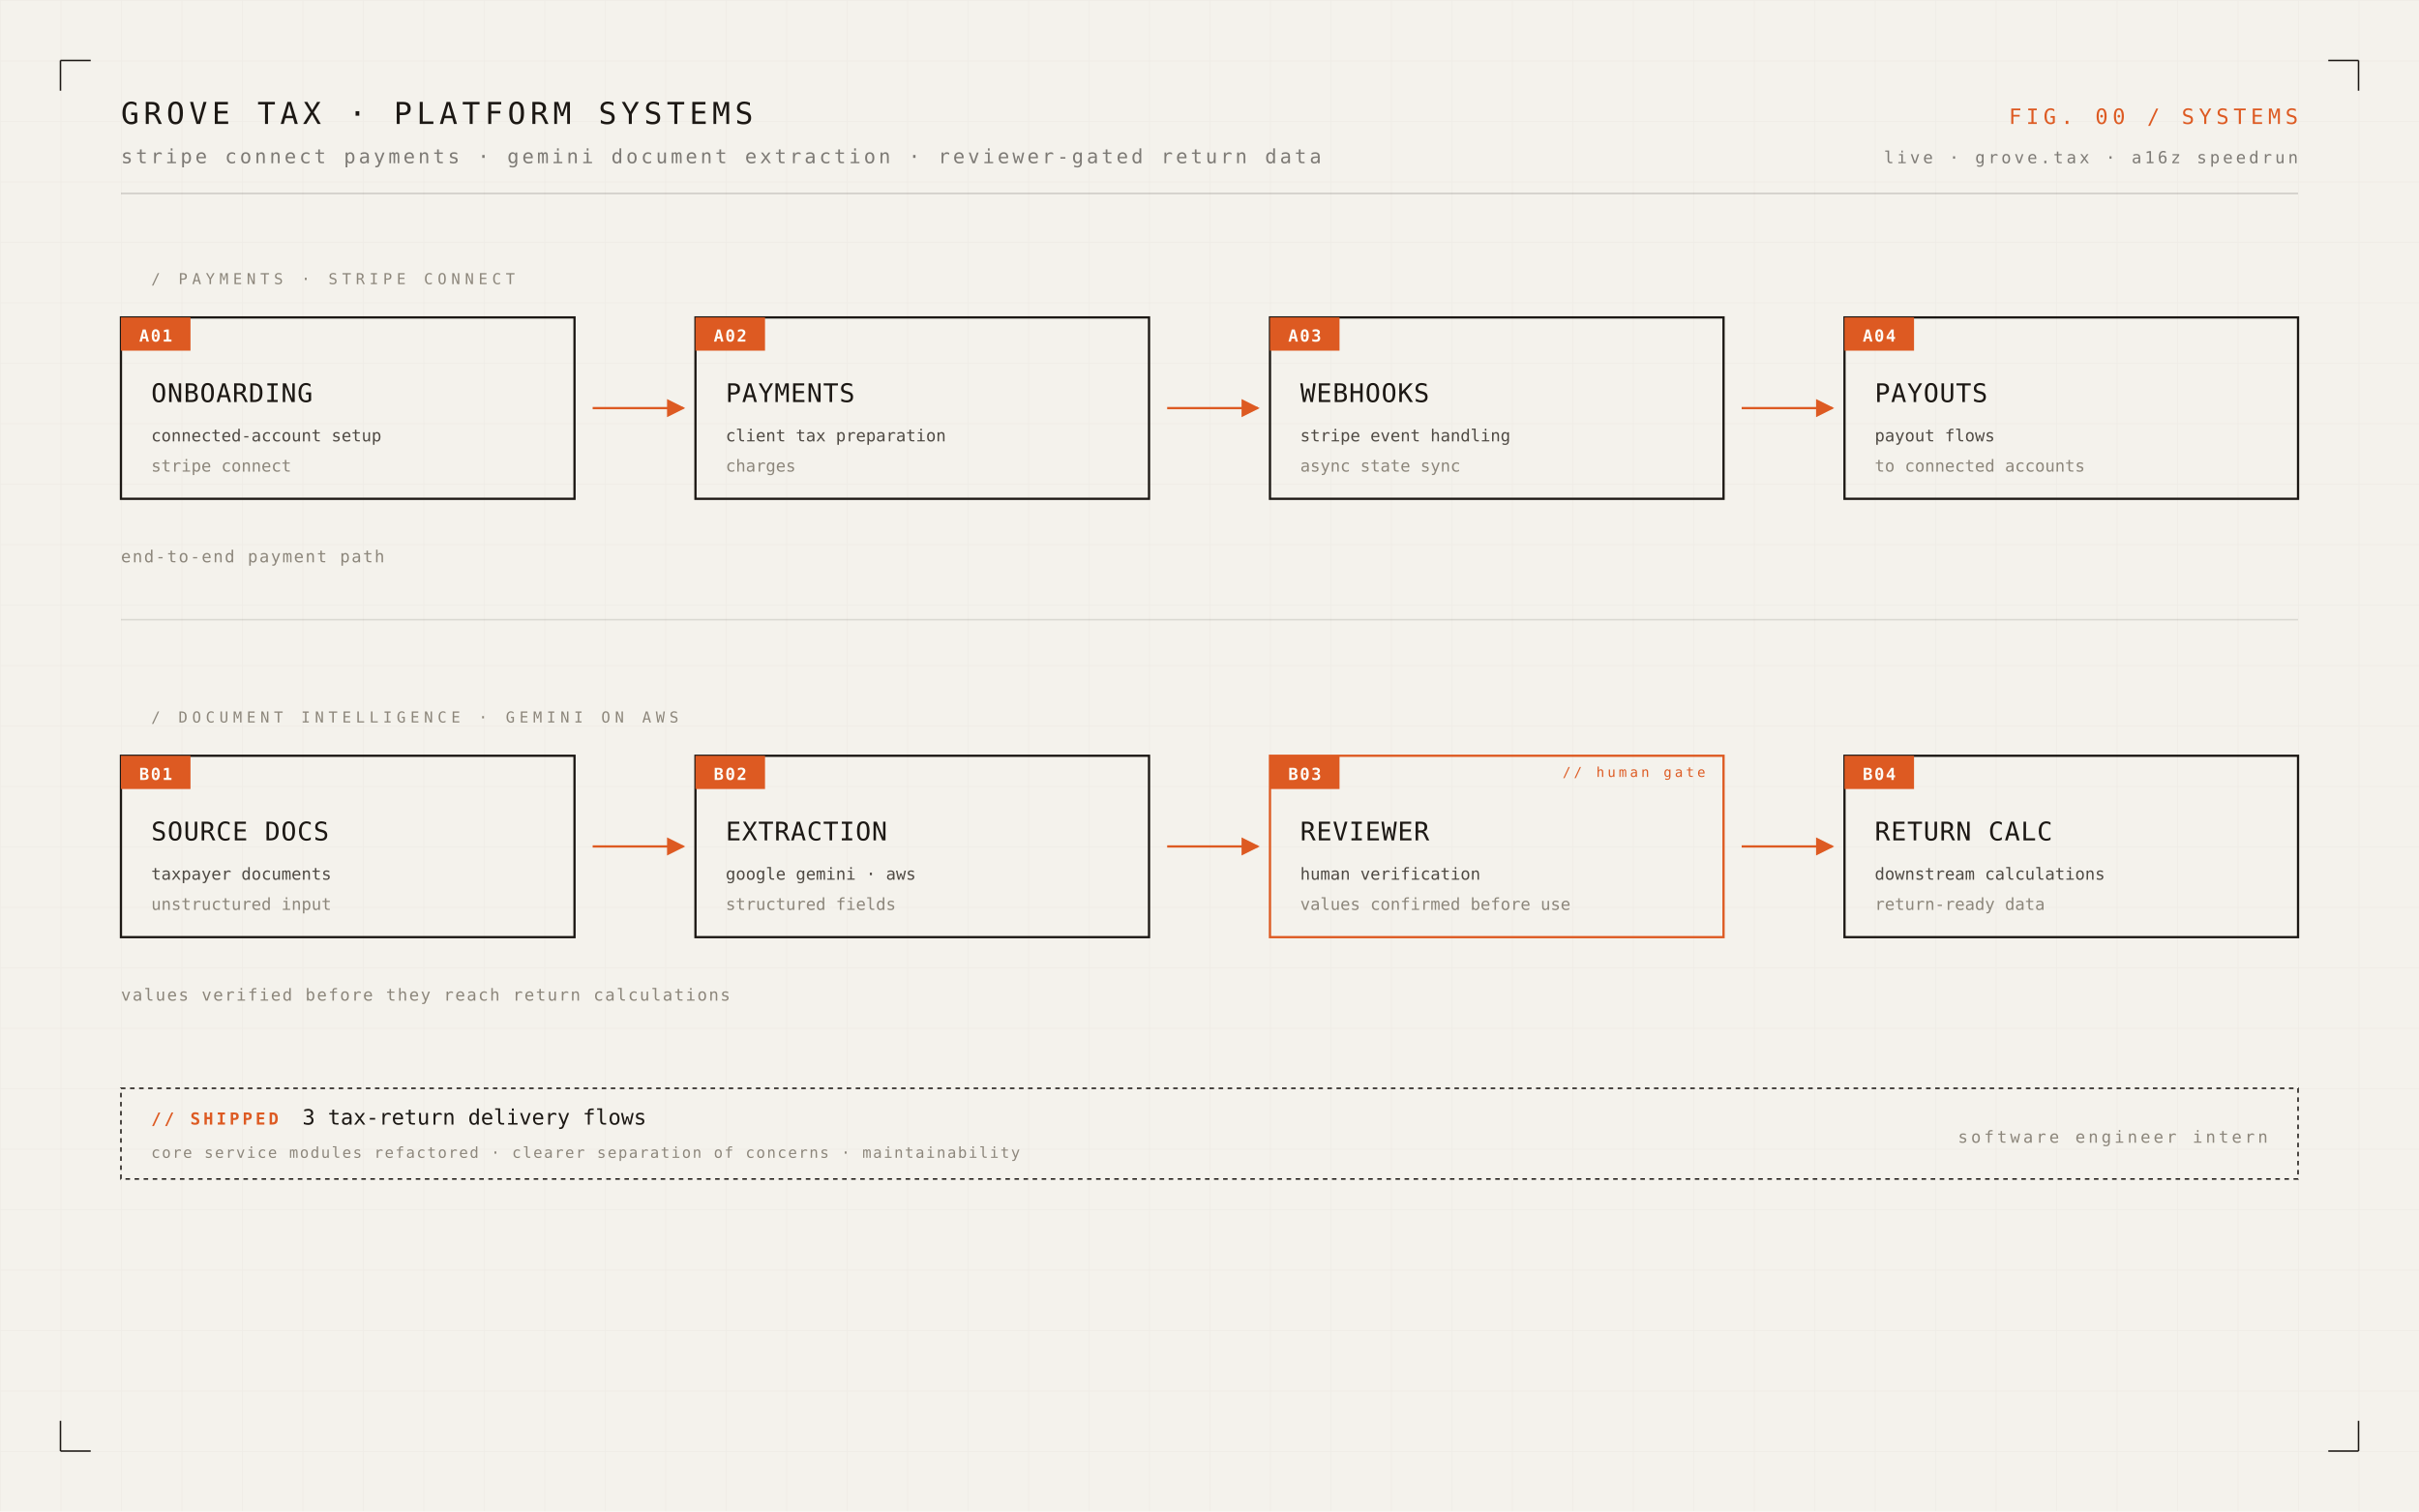
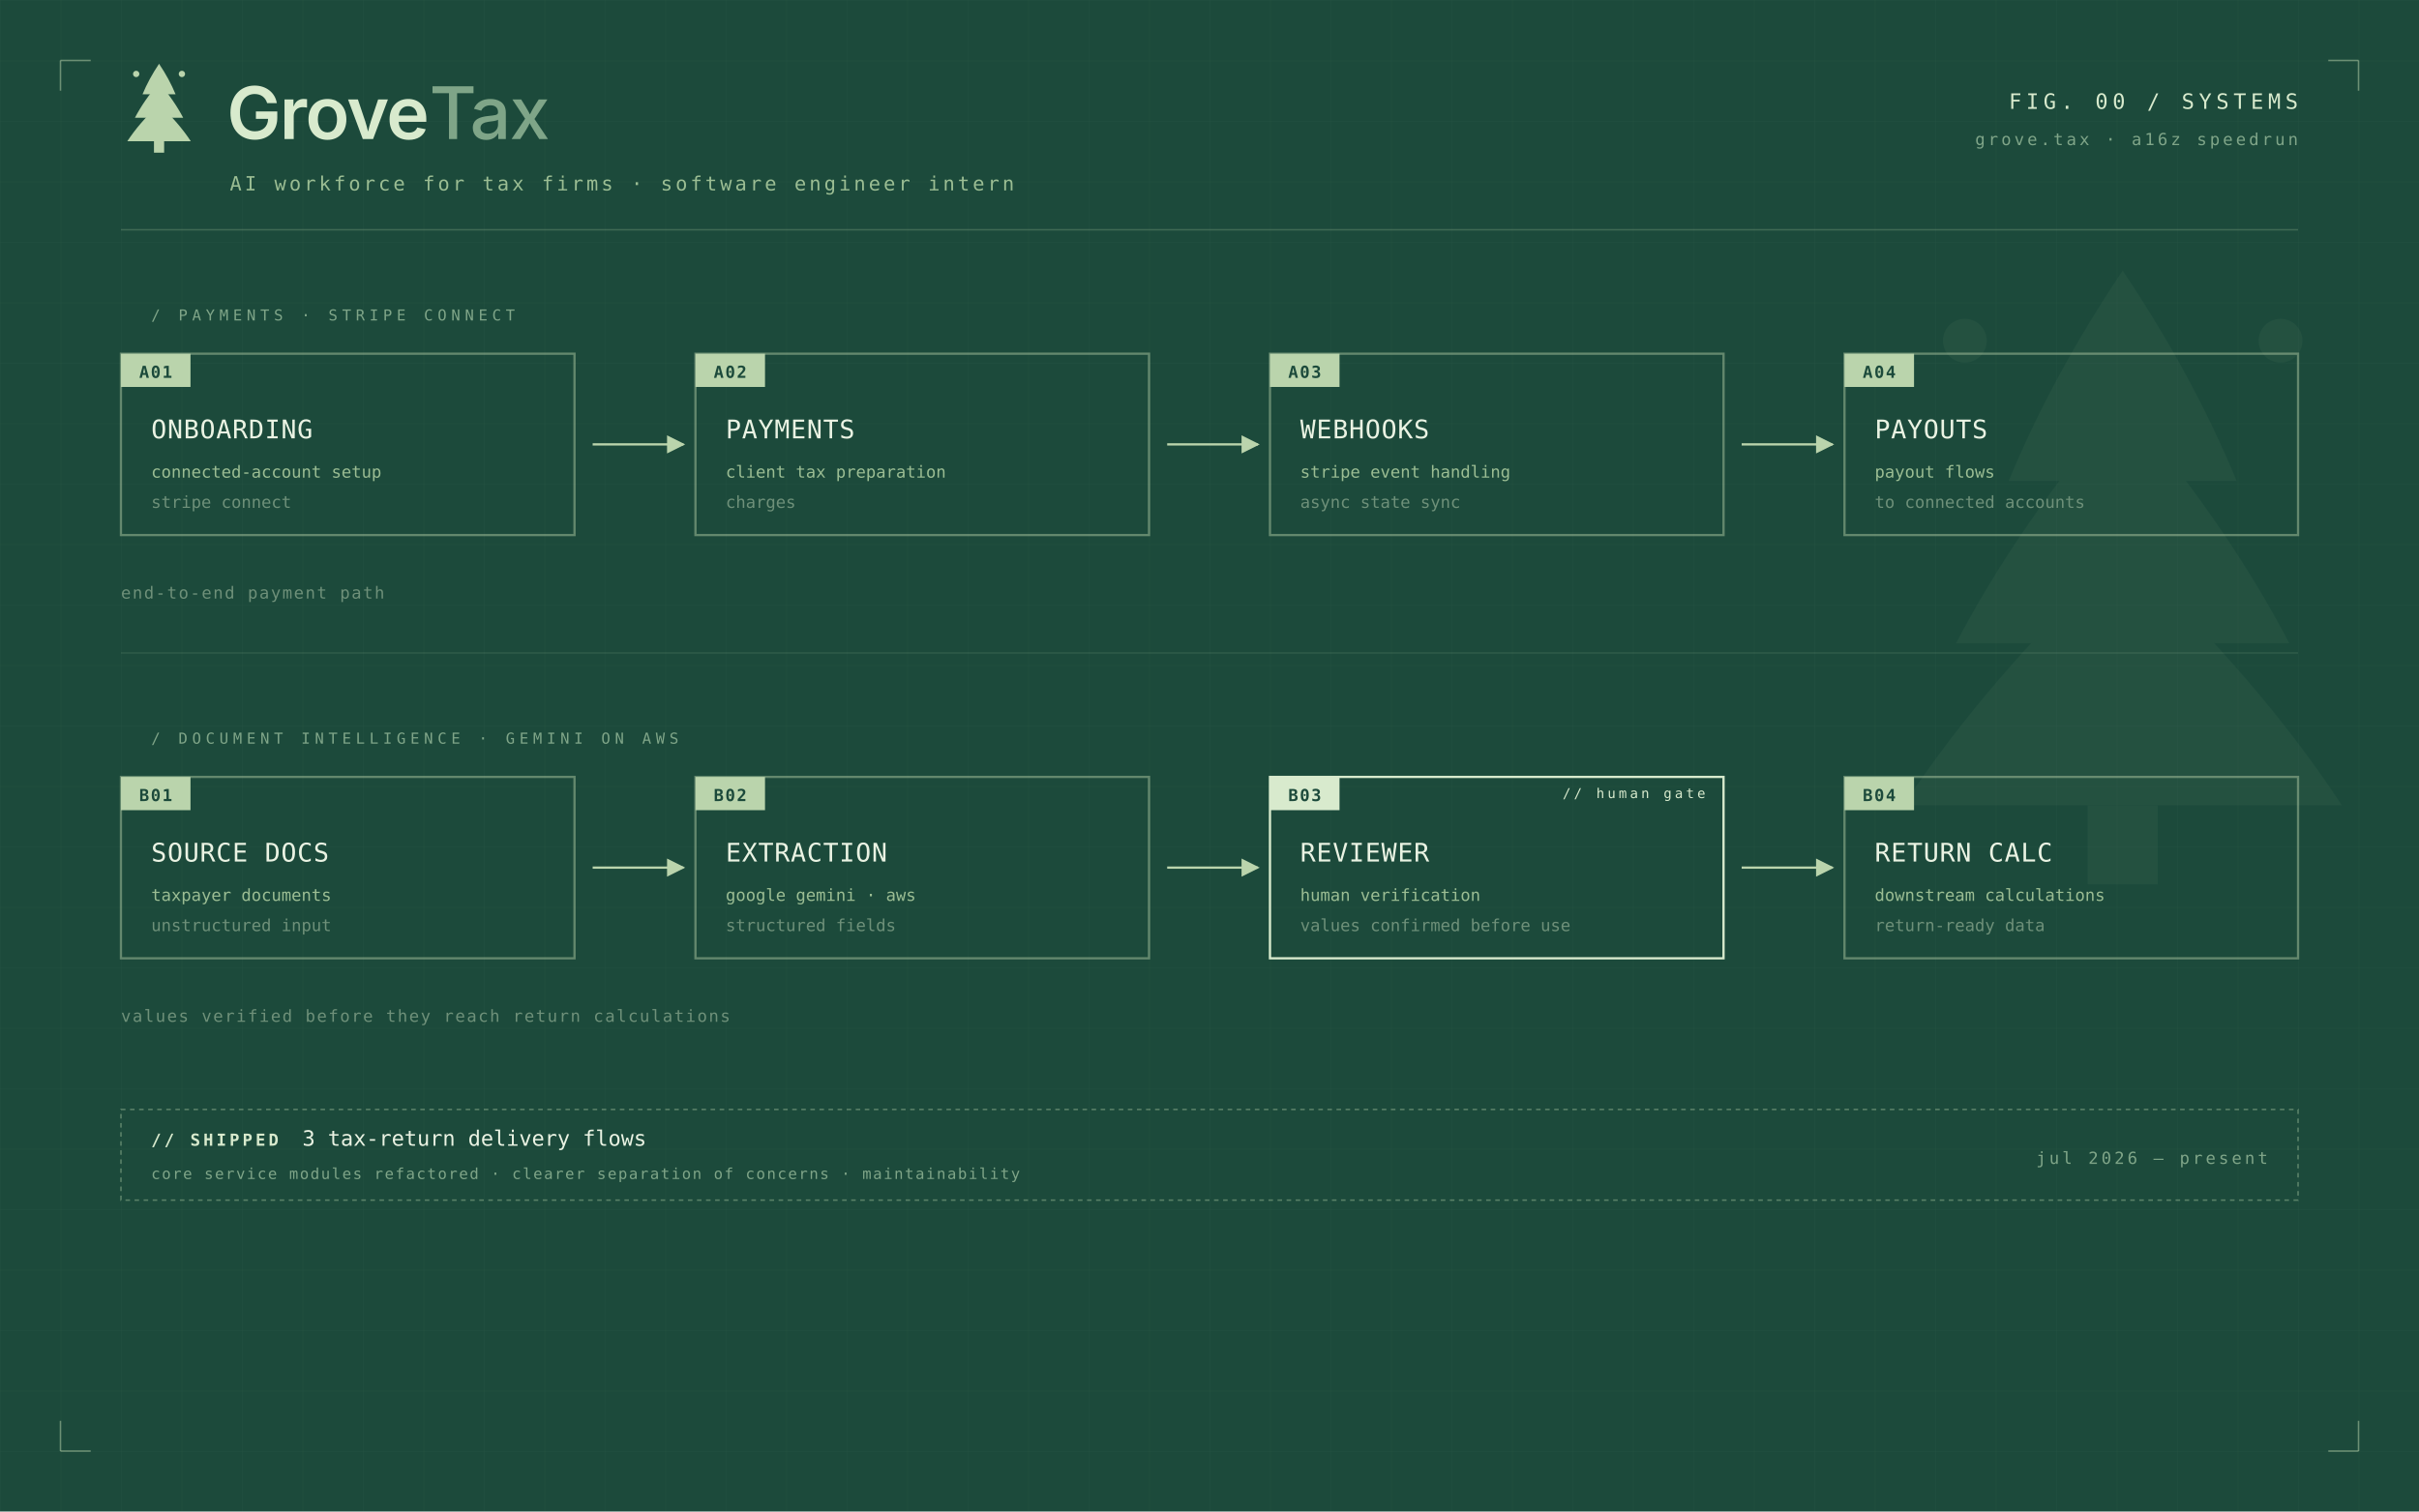
<svg xmlns="http://www.w3.org/2000/svg" viewBox="0 0 1600 1000" font-family="'JetBrains Mono', ui-monospace, Menlo, monospace" fill="none">
  <defs>
-     <marker id="arrAcc" viewBox="0 0 10 10" refX="9" refY="5" markerWidth="8" markerHeight="8" orient="auto-start-reverse">
-       <path d="M0,0 L10,5 L0,10 z" fill="#dd5a22" />
+     <marker id="arrSage" viewBox="0 0 10 10" refX="9" refY="5" markerWidth="8" markerHeight="8" orient="auto-start-reverse">
+       <path d="M0,0 L10,5 L0,10 z" fill="#BAD4AC" />
    </marker>
    <pattern id="grid" width="40" height="40" patternUnits="userSpaceOnUse">
-       <path d="M 40 0 L 0 0 0 40" fill="none" stroke="#1c1814" stroke-width="0.5" opacity="0.05" />
+       <path d="M 40 0 L 0 0 0 40" fill="none" stroke="#BAD4AC" stroke-width="0.5" opacity="0.06" />
    </pattern>
  </defs>
-   <rect width="1600" height="1000" fill="#f4f2ec" />
+   <rect width="1600" height="1000" fill="#1C4A3B" />
  <rect width="1600" height="1000" fill="url(#grid)" />
-   <g fill="#1c1814">
-     <text x="80" y="82" font-size="20" letter-spacing="3" font-weight="500">GROVE TAX  ·  PLATFORM SYSTEMS</text>
-     <text x="80" y="108" font-size="13" letter-spacing="2" opacity="0.55">stripe connect payments  ·  gemini document extraction  ·  reviewer-gated return data</text>
-     <text x="1520" y="82" font-size="14" letter-spacing="3" fill="#dd5a22" text-anchor="end" font-weight="500">FIG. 00 / SYSTEMS</text>
-     <text x="1520" y="108" font-size="11" letter-spacing="2" text-anchor="end" opacity="0.55">live · grove.tax · a16z speedrun</text>
+   <g fill="#BAD4AC" opacity="0.05" transform="translate(1230,150) scale(2.9)">
+     <path d="M60,10 Q76.1,34 86,58 L34,58 Q43.9,34 60,10 Z" />
+     <path d="M60,40 Q83.6,67.5 98,95 L22,95 Q36.4,67.5 60,40 Z" />
+     <path d="M60,74 Q91,103 110,132 L10,132 Q29,103 60,74 Z" />
+     <rect x="52" y="132" width="16" height="18" />
+     <circle cx="24" cy="26" r="5" />
+     <circle cx="96" cy="26" r="5" />
  </g>
-   <line x1="80" y1="128" x2="1520" y2="128" stroke="#1c1814" opacity="0.18" />
-   <text x="100" y="188" font-size="10" letter-spacing="3" fill="#8c867b" font-weight="500">/ PAYMENTS · STRIPE CONNECT</text>
+   <g fill="#BAD4AC" transform="translate(80,38) scale(0.42)">
+     <path d="M60,10 Q76.1,34 86,58 L34,58 Q43.9,34 60,10 Z" />
+     <path d="M60,40 Q83.6,67.5 98,95 L22,95 Q36.4,67.5 60,40 Z" />
+     <path d="M60,74 Q91,103 110,132 L10,132 Q29,103 60,74 Z" />
+     <rect x="52" y="132" width="16" height="18" />
+     <circle cx="24" cy="26" r="5" />
+     <circle cx="96" cy="26" r="5" />
+   </g>
+   <text x="150" y="92" font-family="'Geist', ui-sans-serif, system-ui, -apple-system, sans-serif" font-size="48" font-weight="600" letter-spacing="-1" fill="#D8EACD">Grove<tspan fill="#7FA588" font-weight="500"> Tax</tspan>
+   </text>
+   <text x="152" y="126" font-size="13" letter-spacing="2" fill="#9BBD93">AI workforce for tax firms  ·  software engineer intern</text>
+   <text x="1520" y="72" font-size="14" letter-spacing="3" fill="#D8EACD" text-anchor="end" font-weight="500">FIG. 00 / SYSTEMS</text>
+   <text x="1520" y="96" font-size="11" letter-spacing="2" fill="#7FA588" text-anchor="end">grove.tax · a16z speedrun</text>
+   <line x1="80" y1="152" x2="1520" y2="152" stroke="#BAD4AC" opacity="0.22" />
+   <text x="100" y="212" font-size="10" letter-spacing="3" fill="#7FA588" font-weight="500">/ PAYMENTS · STRIPE CONNECT</text>
  <g>
-     <rect x="80" y="210" width="300" height="120" stroke="#1c1814" stroke-width="1.5" />
-     <rect x="80" y="210" width="46" height="22" fill="#dd5a22" />
-     <text x="103" y="226" font-size="11" letter-spacing="1" fill="#fdfcf7" text-anchor="middle" font-weight="600">A01</text>
-     <text x="100" y="266" font-size="17" letter-spacing="0.5" fill="#1c1814" font-weight="500">ONBOARDING</text>
-     <text x="100" y="292" font-size="11" fill="#4f4a44">connected-account setup</text>
-     <text x="100" y="312" font-size="11" fill="#8c867b">stripe connect</text>
+     <rect x="80" y="234" width="300" height="120" stroke="#BAD4AC" stroke-opacity="0.45" stroke-width="1.5" />
+     <rect x="80" y="234" width="46" height="22" fill="#BAD4AC" />
+     <text x="103" y="250" font-size="11" letter-spacing="1" fill="#1C4A3B" text-anchor="middle" font-weight="700">A01</text>
+     <text x="100" y="290" font-size="17" letter-spacing="0.5" fill="#EAF3E3" font-weight="500">ONBOARDING</text>
+     <text x="100" y="316" font-size="11" fill="#9BBD93">connected-account setup</text>
+     <text x="100" y="336" font-size="11" fill="#6E9079">stripe connect</text>
  </g>
-   <line x1="392" y1="270" x2="452" y2="270" stroke="#dd5a22" stroke-width="1.5" marker-end="url(#arrAcc)" />
+   <line x1="392" y1="294" x2="452" y2="294" stroke="#BAD4AC" stroke-width="1.5" marker-end="url(#arrSage)" />
  <g>
-     <rect x="460" y="210" width="300" height="120" stroke="#1c1814" stroke-width="1.5" />
-     <rect x="460" y="210" width="46" height="22" fill="#dd5a22" />
-     <text x="483" y="226" font-size="11" letter-spacing="1" fill="#fdfcf7" text-anchor="middle" font-weight="600">A02</text>
-     <text x="480" y="266" font-size="17" letter-spacing="0.5" fill="#1c1814" font-weight="500">PAYMENTS</text>
-     <text x="480" y="292" font-size="11" fill="#4f4a44">client tax preparation</text>
-     <text x="480" y="312" font-size="11" fill="#8c867b">charges</text>
+     <rect x="460" y="234" width="300" height="120" stroke="#BAD4AC" stroke-opacity="0.45" stroke-width="1.5" />
+     <rect x="460" y="234" width="46" height="22" fill="#BAD4AC" />
+     <text x="483" y="250" font-size="11" letter-spacing="1" fill="#1C4A3B" text-anchor="middle" font-weight="700">A02</text>
+     <text x="480" y="290" font-size="17" letter-spacing="0.5" fill="#EAF3E3" font-weight="500">PAYMENTS</text>
+     <text x="480" y="316" font-size="11" fill="#9BBD93">client tax preparation</text>
+     <text x="480" y="336" font-size="11" fill="#6E9079">charges</text>
  </g>
-   <line x1="772" y1="270" x2="832" y2="270" stroke="#dd5a22" stroke-width="1.5" marker-end="url(#arrAcc)" />
+   <line x1="772" y1="294" x2="832" y2="294" stroke="#BAD4AC" stroke-width="1.5" marker-end="url(#arrSage)" />
  <g>
-     <rect x="840" y="210" width="300" height="120" stroke="#1c1814" stroke-width="1.5" />
-     <rect x="840" y="210" width="46" height="22" fill="#dd5a22" />
-     <text x="863" y="226" font-size="11" letter-spacing="1" fill="#fdfcf7" text-anchor="middle" font-weight="600">A03</text>
-     <text x="860" y="266" font-size="17" letter-spacing="0.5" fill="#1c1814" font-weight="500">WEBHOOKS</text>
-     <text x="860" y="292" font-size="11" fill="#4f4a44">stripe event handling</text>
-     <text x="860" y="312" font-size="11" fill="#8c867b">async state sync</text>
+     <rect x="840" y="234" width="300" height="120" stroke="#BAD4AC" stroke-opacity="0.45" stroke-width="1.5" />
+     <rect x="840" y="234" width="46" height="22" fill="#BAD4AC" />
+     <text x="863" y="250" font-size="11" letter-spacing="1" fill="#1C4A3B" text-anchor="middle" font-weight="700">A03</text>
+     <text x="860" y="290" font-size="17" letter-spacing="0.5" fill="#EAF3E3" font-weight="500">WEBHOOKS</text>
+     <text x="860" y="316" font-size="11" fill="#9BBD93">stripe event handling</text>
+     <text x="860" y="336" font-size="11" fill="#6E9079">async state sync</text>
  </g>
-   <line x1="1152" y1="270" x2="1212" y2="270" stroke="#dd5a22" stroke-width="1.5" marker-end="url(#arrAcc)" />
+   <line x1="1152" y1="294" x2="1212" y2="294" stroke="#BAD4AC" stroke-width="1.5" marker-end="url(#arrSage)" />
  <g>
-     <rect x="1220" y="210" width="300" height="120" stroke="#1c1814" stroke-width="1.5" />
-     <rect x="1220" y="210" width="46" height="22" fill="#dd5a22" />
-     <text x="1243" y="226" font-size="11" letter-spacing="1" fill="#fdfcf7" text-anchor="middle" font-weight="600">A04</text>
-     <text x="1240" y="266" font-size="17" letter-spacing="0.5" fill="#1c1814" font-weight="500">PAYOUTS</text>
-     <text x="1240" y="292" font-size="11" fill="#4f4a44">payout flows</text>
-     <text x="1240" y="312" font-size="11" fill="#8c867b">to connected accounts</text>
+     <rect x="1220" y="234" width="300" height="120" stroke="#BAD4AC" stroke-opacity="0.45" stroke-width="1.5" />
+     <rect x="1220" y="234" width="46" height="22" fill="#BAD4AC" />
+     <text x="1243" y="250" font-size="11" letter-spacing="1" fill="#1C4A3B" text-anchor="middle" font-weight="700">A04</text>
+     <text x="1240" y="290" font-size="17" letter-spacing="0.5" fill="#EAF3E3" font-weight="500">PAYOUTS</text>
+     <text x="1240" y="316" font-size="11" fill="#9BBD93">payout flows</text>
+     <text x="1240" y="336" font-size="11" fill="#6E9079">to connected accounts</text>
  </g>
-   <text x="80" y="372" font-size="11" letter-spacing="1" fill="#8c867b">end-to-end payment path</text>
-   <line x1="80" y1="410" x2="1520" y2="410" stroke="#1c1814" opacity="0.12" />
-   <text x="100" y="478" font-size="10" letter-spacing="3" fill="#8c867b" font-weight="500">/ DOCUMENT INTELLIGENCE · GEMINI ON AWS</text>
+   <text x="80" y="396" font-size="11" letter-spacing="1" fill="#6E9079">end-to-end payment path</text>
+   <line x1="80" y1="432" x2="1520" y2="432" stroke="#BAD4AC" opacity="0.12" />
+   <text x="100" y="492" font-size="10" letter-spacing="3" fill="#7FA588" font-weight="500">/ DOCUMENT INTELLIGENCE · GEMINI ON AWS</text>
  <g>
-     <rect x="80" y="500" width="300" height="120" stroke="#1c1814" stroke-width="1.5" />
-     <rect x="80" y="500" width="46" height="22" fill="#dd5a22" />
-     <text x="103" y="516" font-size="11" letter-spacing="1" fill="#fdfcf7" text-anchor="middle" font-weight="600">B01</text>
-     <text x="100" y="556" font-size="17" letter-spacing="0.5" fill="#1c1814" font-weight="500">SOURCE DOCS</text>
-     <text x="100" y="582" font-size="11" fill="#4f4a44">taxpayer documents</text>
-     <text x="100" y="602" font-size="11" fill="#8c867b">unstructured input</text>
+     <rect x="80" y="514" width="300" height="120" stroke="#BAD4AC" stroke-opacity="0.45" stroke-width="1.5" />
+     <rect x="80" y="514" width="46" height="22" fill="#BAD4AC" />
+     <text x="103" y="530" font-size="11" letter-spacing="1" fill="#1C4A3B" text-anchor="middle" font-weight="700">B01</text>
+     <text x="100" y="570" font-size="17" letter-spacing="0.5" fill="#EAF3E3" font-weight="500">SOURCE DOCS</text>
+     <text x="100" y="596" font-size="11" fill="#9BBD93">taxpayer documents</text>
+     <text x="100" y="616" font-size="11" fill="#6E9079">unstructured input</text>
  </g>
-   <line x1="392" y1="560" x2="452" y2="560" stroke="#dd5a22" stroke-width="1.5" marker-end="url(#arrAcc)" />
+   <line x1="392" y1="574" x2="452" y2="574" stroke="#BAD4AC" stroke-width="1.5" marker-end="url(#arrSage)" />
  <g>
-     <rect x="460" y="500" width="300" height="120" stroke="#1c1814" stroke-width="1.5" />
-     <rect x="460" y="500" width="46" height="22" fill="#dd5a22" />
-     <text x="483" y="516" font-size="11" letter-spacing="1" fill="#fdfcf7" text-anchor="middle" font-weight="600">B02</text>
-     <text x="480" y="556" font-size="17" letter-spacing="0.5" fill="#1c1814" font-weight="500">EXTRACTION</text>
-     <text x="480" y="582" font-size="11" fill="#4f4a44">google gemini · aws</text>
-     <text x="480" y="602" font-size="11" fill="#8c867b">structured fields</text>
+     <rect x="460" y="514" width="300" height="120" stroke="#BAD4AC" stroke-opacity="0.45" stroke-width="1.5" />
+     <rect x="460" y="514" width="46" height="22" fill="#BAD4AC" />
+     <text x="483" y="530" font-size="11" letter-spacing="1" fill="#1C4A3B" text-anchor="middle" font-weight="700">B02</text>
+     <text x="480" y="570" font-size="17" letter-spacing="0.5" fill="#EAF3E3" font-weight="500">EXTRACTION</text>
+     <text x="480" y="596" font-size="11" fill="#9BBD93">google gemini · aws</text>
+     <text x="480" y="616" font-size="11" fill="#6E9079">structured fields</text>
  </g>
-   <line x1="772" y1="560" x2="832" y2="560" stroke="#dd5a22" stroke-width="1.5" marker-end="url(#arrAcc)" />
+   <line x1="772" y1="574" x2="832" y2="574" stroke="#BAD4AC" stroke-width="1.5" marker-end="url(#arrSage)" />
  <g>
-     <rect x="840" y="500" width="300" height="120" stroke="#dd5a22" stroke-width="1.5" />
-     <rect x="840" y="500" width="46" height="22" fill="#dd5a22" />
-     <text x="863" y="516" font-size="11" letter-spacing="1" fill="#fdfcf7" text-anchor="middle" font-weight="600">B03</text>
-     <text x="1128" y="514" font-size="9" letter-spacing="2" fill="#dd5a22" text-anchor="end">// human gate</text>
-     <text x="860" y="556" font-size="17" letter-spacing="0.5" fill="#1c1814" font-weight="500">REVIEWER</text>
-     <text x="860" y="582" font-size="11" fill="#4f4a44">human verification</text>
-     <text x="860" y="602" font-size="11" fill="#8c867b">values confirmed before use</text>
+     <rect x="840" y="514" width="300" height="120" stroke="#D8EACD" stroke-width="1.5" />
+     <rect x="840" y="514" width="46" height="22" fill="#D8EACD" />
+     <text x="863" y="530" font-size="11" letter-spacing="1" fill="#1C4A3B" text-anchor="middle" font-weight="700">B03</text>
+     <text x="1128" y="528" font-size="9" letter-spacing="2" fill="#D8EACD" text-anchor="end">// human gate</text>
+     <text x="860" y="570" font-size="17" letter-spacing="0.5" fill="#EAF3E3" font-weight="500">REVIEWER</text>
+     <text x="860" y="596" font-size="11" fill="#9BBD93">human verification</text>
+     <text x="860" y="616" font-size="11" fill="#6E9079">values confirmed before use</text>
  </g>
-   <line x1="1152" y1="560" x2="1212" y2="560" stroke="#dd5a22" stroke-width="1.5" marker-end="url(#arrAcc)" />
+   <line x1="1152" y1="574" x2="1212" y2="574" stroke="#BAD4AC" stroke-width="1.5" marker-end="url(#arrSage)" />
  <g>
-     <rect x="1220" y="500" width="300" height="120" stroke="#1c1814" stroke-width="1.5" />
-     <rect x="1220" y="500" width="46" height="22" fill="#dd5a22" />
-     <text x="1243" y="516" font-size="11" letter-spacing="1" fill="#fdfcf7" text-anchor="middle" font-weight="600">B04</text>
-     <text x="1240" y="556" font-size="17" letter-spacing="0.5" fill="#1c1814" font-weight="500">RETURN CALC</text>
-     <text x="1240" y="582" font-size="11" fill="#4f4a44">downstream calculations</text>
-     <text x="1240" y="602" font-size="11" fill="#8c867b">return-ready data</text>
+     <rect x="1220" y="514" width="300" height="120" stroke="#BAD4AC" stroke-opacity="0.45" stroke-width="1.5" />
+     <rect x="1220" y="514" width="46" height="22" fill="#BAD4AC" />
+     <text x="1243" y="530" font-size="11" letter-spacing="1" fill="#1C4A3B" text-anchor="middle" font-weight="700">B04</text>
+     <text x="1240" y="570" font-size="17" letter-spacing="0.5" fill="#EAF3E3" font-weight="500">RETURN CALC</text>
+     <text x="1240" y="596" font-size="11" fill="#9BBD93">downstream calculations</text>
+     <text x="1240" y="616" font-size="11" fill="#6E9079">return-ready data</text>
  </g>
-   <text x="80" y="662" font-size="11" letter-spacing="1" fill="#8c867b">values verified before they reach return calculations</text>
+   <text x="80" y="676" font-size="11" letter-spacing="1" fill="#6E9079">values verified before they reach return calculations</text>
  <g>
-     <rect x="80" y="720" width="1440" height="60" stroke="#1c1814" stroke-dasharray="3 3" />
-     <text x="100" y="744" font-size="11" letter-spacing="2" fill="#dd5a22" font-weight="600">// SHIPPED</text>
-     <text x="200" y="744" font-size="14" fill="#1c1814" font-weight="500">3 tax-return delivery flows</text>
-     <text x="100" y="766" font-size="10" letter-spacing="1" fill="#8c867b">core service modules refactored · clearer separation of concerns · maintainability</text>
-     <text x="1500" y="756" font-size="11" letter-spacing="2" fill="#8c867b" text-anchor="end">software engineer intern</text>
+     <rect x="80" y="734" width="1440" height="60" stroke="#BAD4AC" stroke-opacity="0.4" stroke-dasharray="3 3" />
+     <text x="100" y="758" font-size="11" letter-spacing="2" fill="#D8EACD" font-weight="600">// SHIPPED</text>
+     <text x="200" y="758" font-size="14" fill="#EAF3E3" font-weight="500">3 tax-return delivery flows</text>
+     <text x="100" y="780" font-size="10" letter-spacing="1" fill="#7FA588">core service modules refactored · clearer separation of concerns · maintainability</text>
+     <text x="1500" y="770" font-size="11" letter-spacing="2" fill="#7FA588" text-anchor="end">jul 2026 — present</text>
  </g>
-   <g stroke="#1c1814" stroke-width="1">
+   <g stroke="#BAD4AC" stroke-opacity="0.5" stroke-width="1">
    <line x1="40" y1="40" x2="60" y2="40" />
    <line x1="40" y1="40" x2="40" y2="60" />
    <line x1="1540" y1="40" x2="1560" y2="40" />
    <line x1="1560" y1="40" x2="1560" y2="60" />
    <line x1="40" y1="960" x2="60" y2="960" />
    <line x1="40" y1="940" x2="40" y2="960" />
    <line x1="1540" y1="960" x2="1560" y2="960" />
    <line x1="1560" y1="940" x2="1560" y2="960" />
  </g>
</svg>
